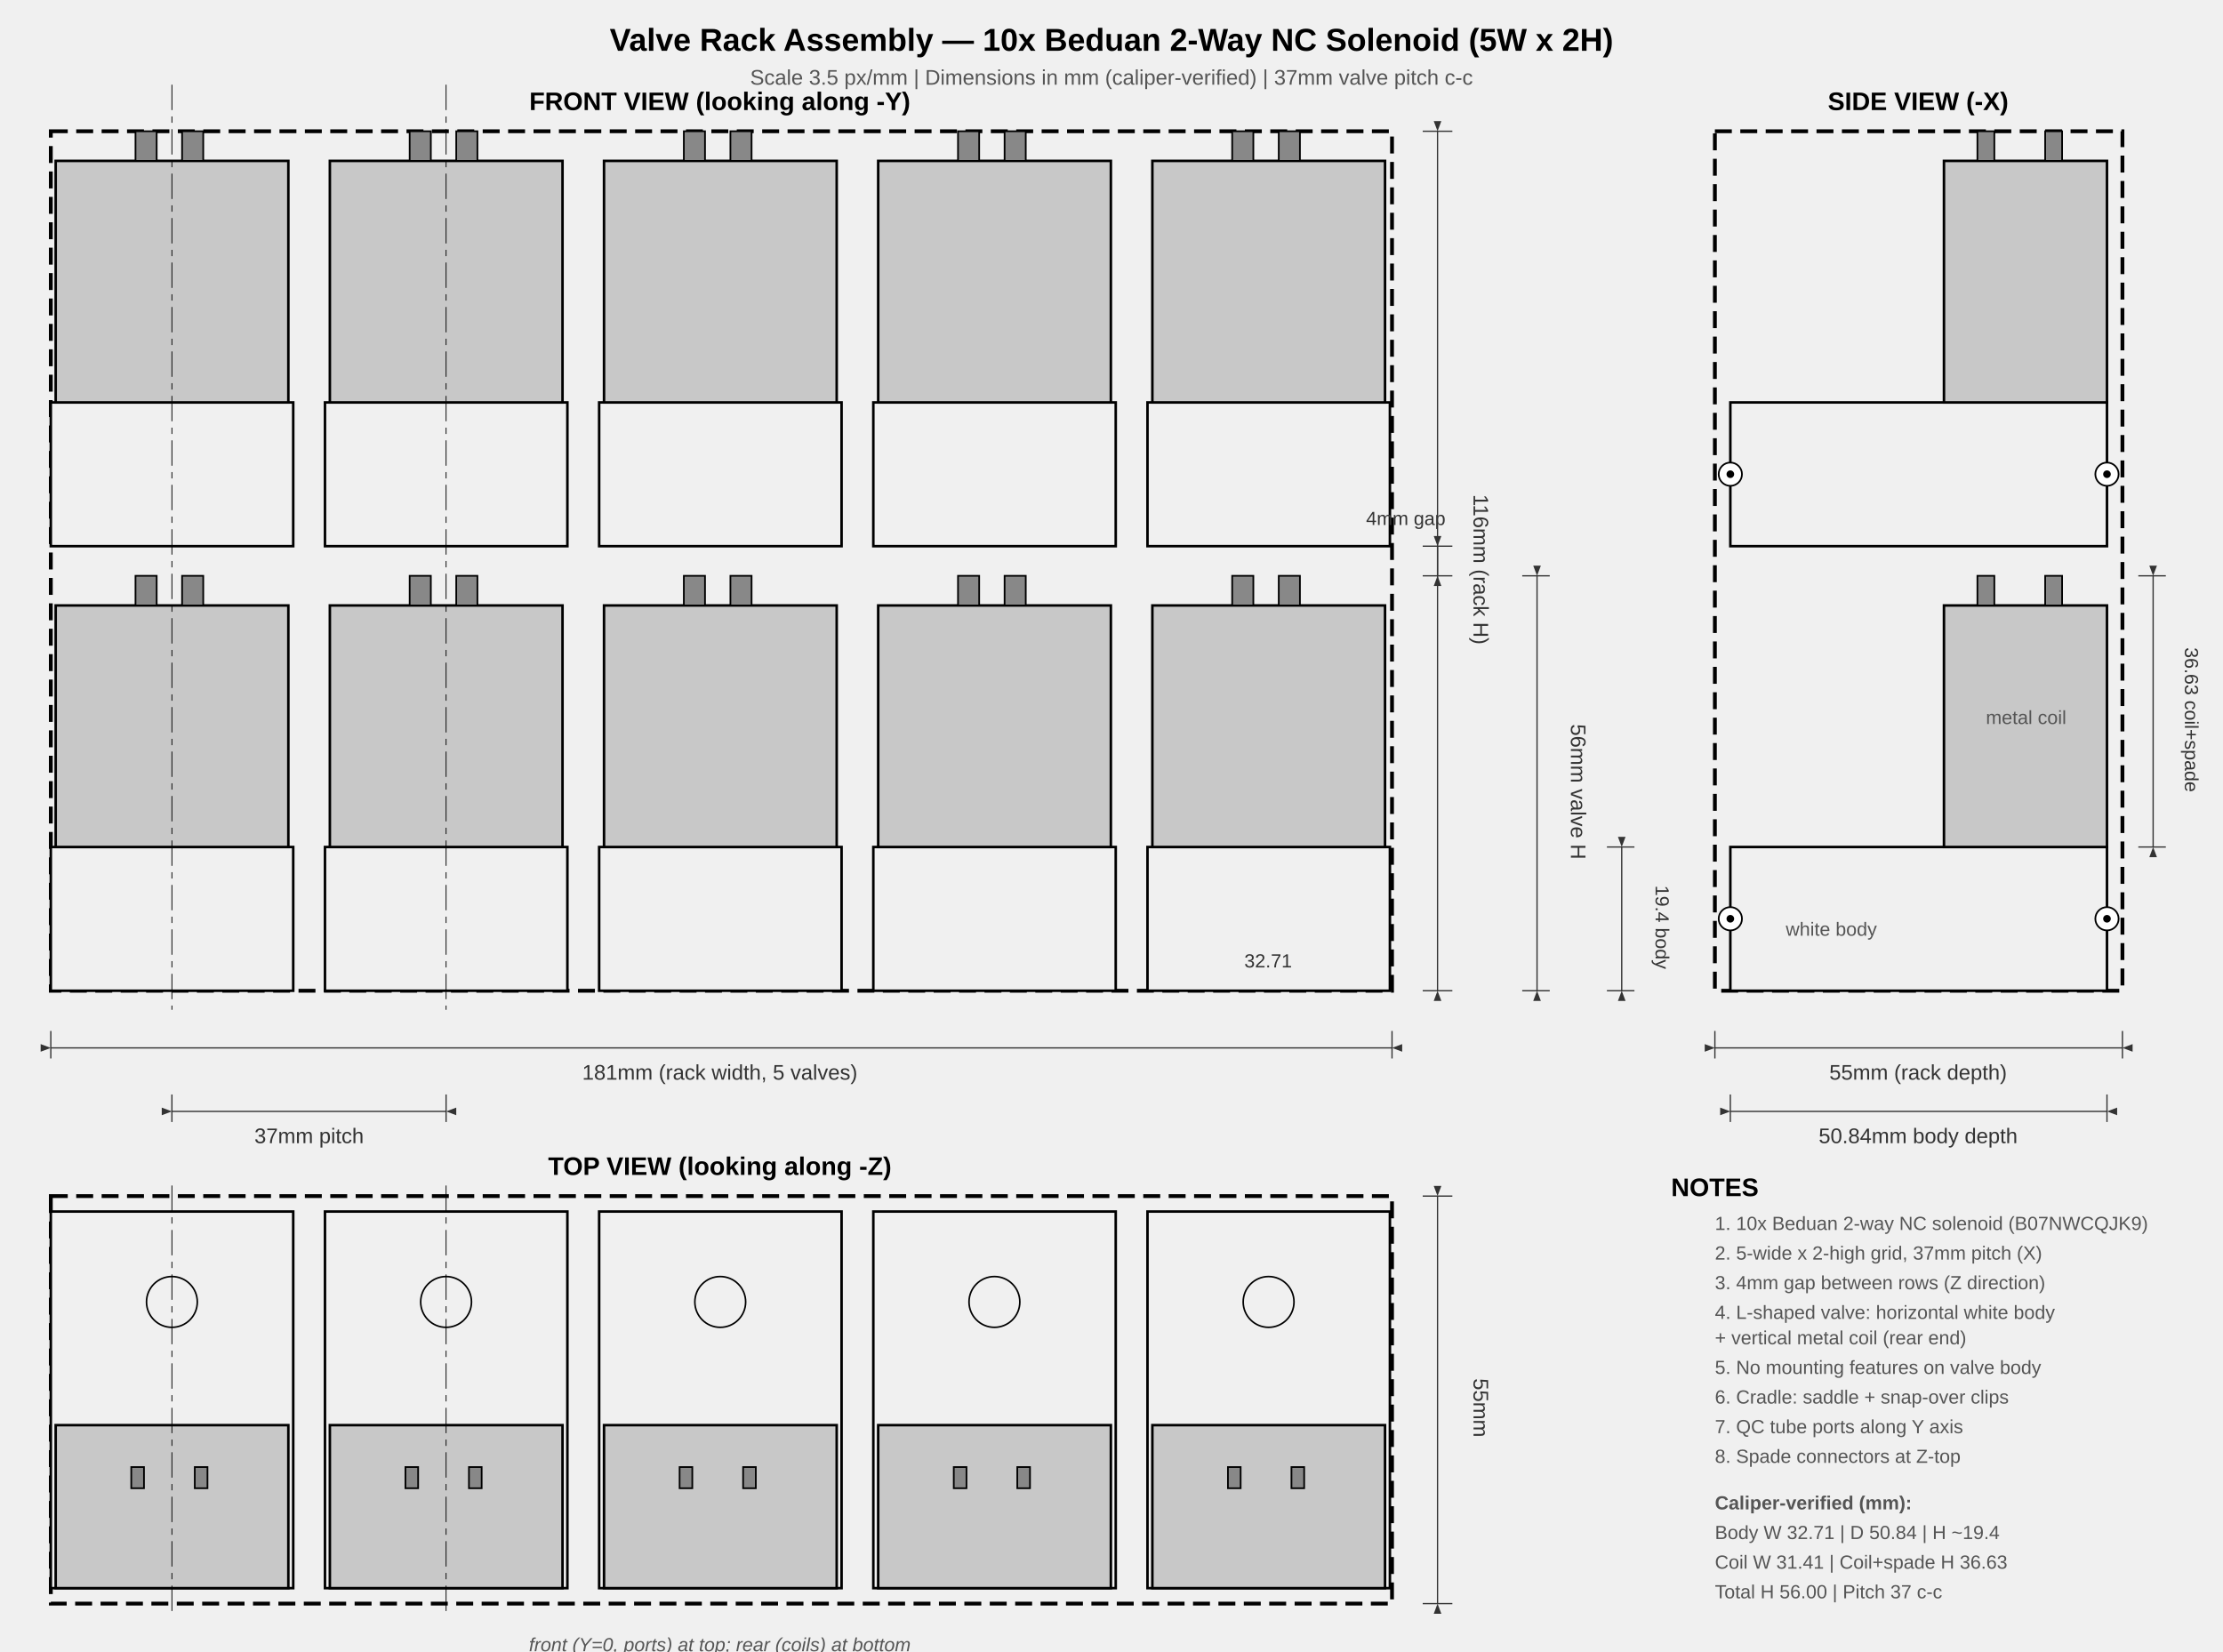
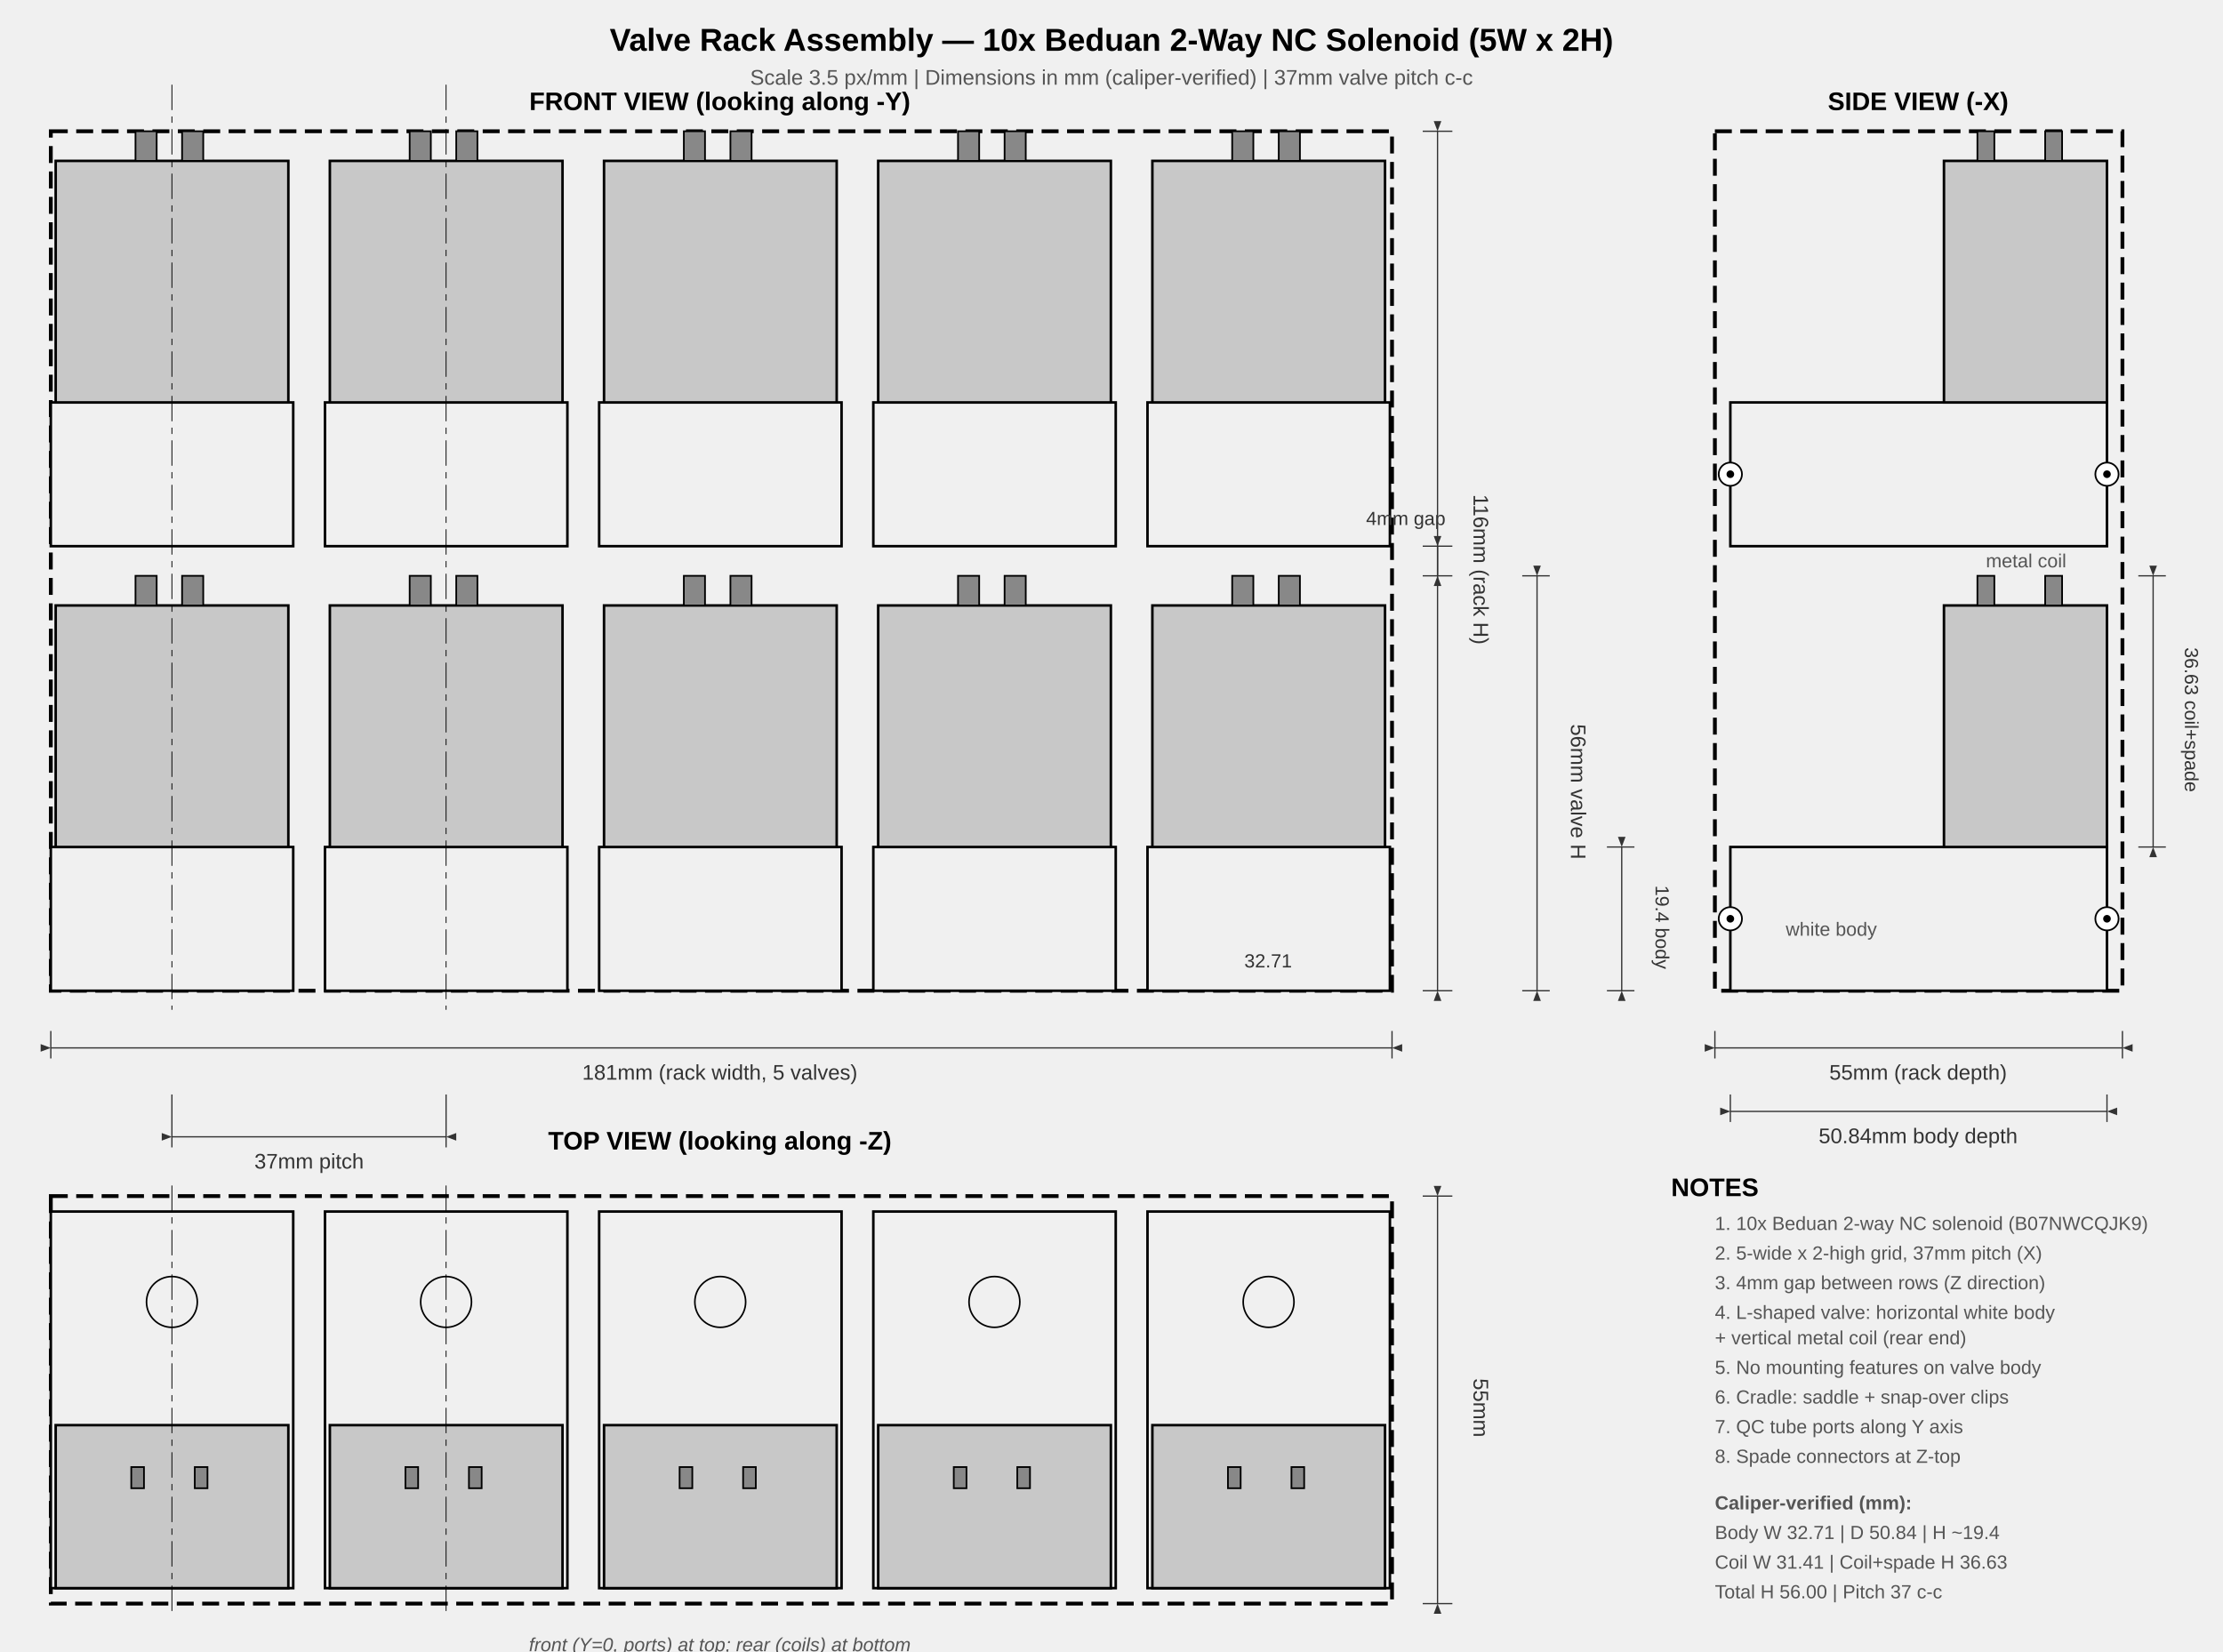
<svg xmlns="http://www.w3.org/2000/svg" viewBox="0 0 1050 780" width="1050" height="780" font-family="Arial, Helvetica, sans-serif">
  <style>
    .outline { fill: none; stroke: #000; stroke-width: 1.5; }
    .outline-thin { fill: none; stroke: #000; stroke-width: 0.75; }
    .hidden { fill: none; stroke: #000; stroke-width: 0.75; stroke-dasharray: 6,3; }
    .center { fill: none; stroke: #000; stroke-width: 0.4; stroke-dasharray: 12,3,3,3; }
    .dim { fill: none; stroke: #333; stroke-width: 0.6; }
    .dim-text { font-size: 10px; fill: #333; text-anchor: middle; }
    .dim-sm { font-size: 9px; fill: #333; text-anchor: middle; }
    .label { font-size: 12px; fill: #000; font-weight: bold; text-anchor: middle; }
    .note { font-size: 9px; fill: #555; }
    .title-text { font-size: 15px; fill: #000; font-weight: bold; text-anchor: middle; }
    .subtitle { font-size: 10px; fill: #555; text-anchor: middle; }
    .arrow { fill: #333; stroke: none; }
    .wht { fill: #f0f0f0; stroke: #000; stroke-width: 1.2; }
    .mtl { fill: #c8c8c8; stroke: #000; stroke-width: 1.2; }
    .spd { fill: #888; stroke: #000; stroke-width: 0.8; }
    .rack { fill: none; stroke: #000; stroke-width: 1.8; stroke-dasharray: 8,4; }
    .port { fill: #fff; stroke: #000; stroke-width: 0.8; }
    .port-hole { fill: #000; stroke: none; }
  </style>
  <defs>
    <marker id="aL" markerWidth="8" markerHeight="6" refX="8" refY="3" orient="auto">
      <path d="M0,0 L8,3 L0,6 Z" class="arrow" />
    </marker>
    <marker id="aR" markerWidth="8" markerHeight="6" refX="0" refY="3" orient="auto">
      <path d="M8,0 L0,3 L8,6 Z" class="arrow" />
    </marker>
  </defs>
  <text x="525" y="24" class="title-text">Valve Rack Assembly — 10x Beduan 2-Way NC Solenoid (5W x 2H)</text>
  <text x="525" y="40" class="subtitle">Scale 3.5 px/mm | Dimensions in mm (caliper-verified) | 37mm valve pitch c-c</text>
  <g id="front-view" transform="translate(24,62)">
    <text x="316" y="-10" class="label">FRONT VIEW (looking along -Y)</text>
    <rect x="0" y="0" width="633.5" height="406" class="rack" />
    <rect x="0" y="338.1" width="114.5" height="67.9" class="wht" />
    <rect x="2.3" y="224" width="109.9" height="114.1" class="mtl" />
    <rect x="40" y="210" width="10" height="14" class="spd" />
    <rect x="62" y="210" width="10" height="14" class="spd" />
    <rect x="129.5" y="338.1" width="114.5" height="67.9" class="wht" />
    <rect x="131.8" y="224" width="109.9" height="114.1" class="mtl" />
    <rect x="169.5" y="210" width="10" height="14" class="spd" />
    <rect x="191.5" y="210" width="10" height="14" class="spd" />
    <rect x="259" y="338.1" width="114.5" height="67.9" class="wht" />
    <rect x="261.3" y="224" width="109.9" height="114.1" class="mtl" />
    <rect x="299" y="210" width="10" height="14" class="spd" />
    <rect x="321" y="210" width="10" height="14" class="spd" />
    <rect x="388.5" y="338.1" width="114.5" height="67.9" class="wht" />
    <rect x="390.8" y="224" width="109.9" height="114.1" class="mtl" />
    <rect x="428.5" y="210" width="10" height="14" class="spd" />
    <rect x="450.5" y="210" width="10" height="14" class="spd" />
    <rect x="518" y="338.1" width="114.5" height="67.9" class="wht" />
    <rect x="520.3" y="224" width="109.9" height="114.1" class="mtl" />
    <rect x="558" y="210" width="10" height="14" class="spd" />
    <rect x="580" y="210" width="10" height="14" class="spd" />
    <rect x="0" y="128.1" width="114.5" height="67.9" class="wht" />
    <rect x="2.3" y="14" width="109.9" height="114.1" class="mtl" />
    <rect x="40" y="0" width="10" height="14" class="spd" />
    <rect x="62" y="0" width="10" height="14" class="spd" />
    <rect x="129.5" y="128.1" width="114.5" height="67.9" class="wht" />
    <rect x="131.8" y="14" width="109.9" height="114.1" class="mtl" />
    <rect x="169.5" y="0" width="10" height="14" class="spd" />
    <rect x="191.5" y="0" width="10" height="14" class="spd" />
    <rect x="259" y="128.1" width="114.5" height="67.9" class="wht" />
    <rect x="261.3" y="14" width="109.9" height="114.1" class="mtl" />
    <rect x="299" y="0" width="10" height="14" class="spd" />
    <rect x="321" y="0" width="10" height="14" class="spd" />
    <rect x="388.5" y="128.1" width="114.5" height="67.9" class="wht" />
    <rect x="390.8" y="14" width="109.9" height="114.1" class="mtl" />
    <rect x="428.5" y="0" width="10" height="14" class="spd" />
    <rect x="450.5" y="0" width="10" height="14" class="spd" />
    <rect x="518" y="128.1" width="114.5" height="67.9" class="wht" />
    <rect x="520.3" y="14" width="109.9" height="114.1" class="mtl" />
    <rect x="558" y="0" width="10" height="14" class="spd" />
    <rect x="580" y="0" width="10" height="14" class="spd" />
    <line x1="57.2" y1="-22" x2="57.2" y2="415" class="center" />
    <line x1="186.7" y1="-22" x2="186.7" y2="415" class="center" />
    <line x1="0" y1="425" x2="0" y2="438" class="dim" />
    <line x1="633.5" y1="425" x2="633.5" y2="438" class="dim" />
    <line x1="0" y1="433" x2="633.5" y2="433" class="dim" marker-start="url(#aL)" marker-end="url(#aR)" />
    <text x="316" y="448" class="dim-text">181mm (rack width, 5 valves)</text>
-     <line x1="57.2" y1="455" x2="57.2" y2="468" class="dim" />
-     <line x1="186.7" y1="455" x2="186.7" y2="468" class="dim" />
-     <line x1="57.2" y1="463" x2="186.7" y2="463" class="dim" marker-start="url(#aL)" marker-end="url(#aR)" />
-     <text x="122" y="478" class="dim-text">37mm pitch</text>
+     <line x1="57.2" y1="455" x2="57.2" y2="480" class="dim" />
+     <line x1="186.7" y1="455" x2="186.7" y2="480" class="dim" />
+     <line x1="57.2" y1="475" x2="186.7" y2="475" class="dim" marker-start="url(#aL)" marker-end="url(#aR)" />
+     <text x="122" y="490" class="dim-text">37mm pitch</text>
    <text x="575" y="395" class="dim-sm" fill="#555">32.71</text>
    <line x1="648" y1="0" x2="662" y2="0" class="dim" />
    <line x1="648" y1="406" x2="662" y2="406" class="dim" />
    <line x1="655" y1="0" x2="655" y2="406" class="dim" marker-start="url(#aL)" marker-end="url(#aR)" />
    <text x="672" y="207" class="dim-text" transform="rotate(90,672,207)">116mm (rack H)</text>
    <line x1="695" y1="210" x2="708" y2="210" class="dim" />
    <line x1="695" y1="406" x2="708" y2="406" class="dim" />
    <line x1="702" y1="210" x2="702" y2="406" class="dim" marker-start="url(#aL)" marker-end="url(#aR)" />
    <text x="718" y="312" class="dim-text" transform="rotate(90,718,312)">56mm valve H</text>
    <line x1="735" y1="338.1" x2="748" y2="338.1" class="dim" />
    <line x1="735" y1="406" x2="748" y2="406" class="dim" />
    <line x1="742" y1="338.1" x2="742" y2="406" class="dim" marker-start="url(#aL)" marker-end="url(#aR)" />
    <text x="758" y="376" class="dim-sm" transform="rotate(90,758,376)">19.4 body</text>
    <line x1="648" y1="196" x2="662" y2="196" class="dim" />
    <line x1="648" y1="210" x2="662" y2="210" class="dim" />
    <line x1="655" y1="196" x2="655" y2="210" class="dim" marker-start="url(#aL)" marker-end="url(#aR)" />
    <text x="640" y="186" class="dim-sm">4mm gap</text>
  </g>
  <g id="side-view" transform="translate(810,62)">
    <text x="96" y="-10" class="label">SIDE VIEW (-X)</text>
    <rect x="0" y="0" width="192.5" height="406" class="rack" />
    <rect x="7.3" y="338.1" width="177.9" height="67.9" class="wht" />
    <rect x="108.2" y="224" width="77" height="114.1" class="mtl" />
    <rect x="124" y="210" width="8" height="14" class="spd" />
    <rect x="156" y="210" width="8" height="14" class="spd" />
    <circle cx="7.3" cy="372" r="5.5" class="port" />
    <circle cx="7.3" cy="372" r="1.8" class="port-hole" />
    <circle cx="185.2" cy="372" r="5.5" class="port" />
    <circle cx="185.2" cy="372" r="1.8" class="port-hole" />
    <rect x="7.3" y="128.1" width="177.9" height="67.9" class="wht" />
    <rect x="108.2" y="14" width="77" height="114.1" class="mtl" />
    <rect x="124" y="0" width="8" height="14" class="spd" />
    <rect x="156" y="0" width="8" height="14" class="spd" />
    <circle cx="7.3" cy="162" r="5.5" class="port" />
    <circle cx="7.3" cy="162" r="1.8" class="port-hole" />
    <circle cx="185.2" cy="162" r="5.5" class="port" />
    <circle cx="185.2" cy="162" r="1.8" class="port-hole" />
    <text x="55" y="380" class="note" text-anchor="middle" font-size="8px">white body</text>
-     <text x="147" y="280" class="note" text-anchor="middle" font-size="8px">metal coil</text>
+     <text x="147" y="206" class="note" text-anchor="middle" font-size="8px">metal coil</text>
    <line x1="0" y1="425" x2="0" y2="438" class="dim" />
    <line x1="192.5" y1="425" x2="192.5" y2="438" class="dim" />
    <line x1="0" y1="433" x2="192.5" y2="433" class="dim" marker-start="url(#aL)" marker-end="url(#aR)" />
    <text x="96" y="448" class="dim-text">55mm (rack depth)</text>
    <line x1="7.3" y1="455" x2="7.3" y2="468" class="dim" />
    <line x1="185.2" y1="455" x2="185.2" y2="468" class="dim" />
    <line x1="7.3" y1="463" x2="185.2" y2="463" class="dim" marker-start="url(#aL)" marker-end="url(#aR)" />
    <text x="96" y="478" class="dim-text">50.84mm body depth</text>
    <line x1="200" y1="210" x2="213" y2="210" class="dim" />
    <line x1="200" y1="338.1" x2="213" y2="338.1" class="dim" />
    <line x1="207" y1="210" x2="207" y2="338.1" class="dim" marker-start="url(#aL)" marker-end="url(#aR)" />
    <text x="222" y="278" class="dim-sm" transform="rotate(90,222,278)">36.63 coil+spade</text>
  </g>
  <g id="top-view" transform="translate(24,565)">
-     <text x="316" y="-10" class="label">TOP VIEW (looking along -Z)</text>
+     <text x="316" y="-22" class="label">TOP VIEW (looking along -Z)</text>
    <rect x="0" y="0" width="633.5" height="192.5" class="rack" />
    <rect x="0" y="7.3" width="114.5" height="177.9" class="wht" />
    <rect x="2.3" y="108.2" width="109.9" height="77" class="mtl" />
    <rect x="38" y="128" width="6" height="10" class="spd" />
    <rect x="68" y="128" width="6" height="10" class="spd" />
    <circle cx="57.2" cy="50" r="12" class="outline-thin" fill="none" />
    <rect x="129.5" y="7.3" width="114.5" height="177.9" class="wht" />
    <rect x="131.8" y="108.2" width="109.9" height="77" class="mtl" />
    <rect x="167.5" y="128" width="6" height="10" class="spd" />
    <rect x="197.5" y="128" width="6" height="10" class="spd" />
    <circle cx="186.7" cy="50" r="12" class="outline-thin" fill="none" />
    <rect x="259" y="7.3" width="114.5" height="177.9" class="wht" />
    <rect x="261.3" y="108.2" width="109.9" height="77" class="mtl" />
    <rect x="297" y="128" width="6" height="10" class="spd" />
    <rect x="327" y="128" width="6" height="10" class="spd" />
    <circle cx="316.2" cy="50" r="12" class="outline-thin" fill="none" />
    <rect x="388.5" y="7.3" width="114.5" height="177.9" class="wht" />
    <rect x="390.8" y="108.2" width="109.9" height="77" class="mtl" />
    <rect x="426.5" y="128" width="6" height="10" class="spd" />
    <rect x="456.5" y="128" width="6" height="10" class="spd" />
    <circle cx="445.7" cy="50" r="12" class="outline-thin" fill="none" />
    <rect x="518" y="7.3" width="114.5" height="177.9" class="wht" />
    <rect x="520.3" y="108.2" width="109.9" height="77" class="mtl" />
    <rect x="556" y="128" width="6" height="10" class="spd" />
    <rect x="586" y="128" width="6" height="10" class="spd" />
    <circle cx="575.2" cy="50" r="12" class="outline-thin" fill="none" />
    <line x1="57.2" y1="-5" x2="57.2" y2="198" class="center" />
    <line x1="186.7" y1="-5" x2="186.7" y2="198" class="center" />
    <text x="316" y="215" class="note" text-anchor="middle" font-style="italic" font-size="8px">front (Y=0, ports) at top; rear (coils) at bottom</text>
    <line x1="648" y1="0" x2="662" y2="0" class="dim" />
    <line x1="648" y1="192.5" x2="662" y2="192.5" class="dim" />
    <line x1="655" y1="0" x2="655" y2="192.5" class="dim" marker-start="url(#aL)" marker-end="url(#aR)" />
    <text x="672" y="100" class="dim-text" transform="rotate(90,672,100)">55mm</text>
  </g>
  <g id="notes" transform="translate(810,565)">
    <text x="0" y="0" class="label" text-anchor="start">NOTES</text>
    <text x="0" y="16" class="note">1. 10x Beduan 2-way NC solenoid (B07NWCQJK9)</text>
    <text x="0" y="30" class="note">2. 5-wide x 2-high grid, 37mm pitch (X)</text>
    <text x="0" y="44" class="note">3. 4mm gap between rows (Z direction)</text>
    <text x="0" y="58" class="note">4. L-shaped valve: horizontal white body</text>
    <text x="0" y="70" class="note">   + vertical metal coil (rear end)</text>
    <text x="0" y="84" class="note">5. No mounting features on valve body</text>
    <text x="0" y="98" class="note">6. Cradle: saddle + snap-over clips</text>
    <text x="0" y="112" class="note">7. QC tube ports along Y axis</text>
    <text x="0" y="126" class="note">8. Spade connectors at Z-top</text>
    <text x="0" y="148" class="note" font-weight="bold">Caliper-verified (mm):</text>
    <text x="0" y="162" class="note">  Body W 32.71 | D 50.84 | H ~19.4</text>
    <text x="0" y="176" class="note">  Coil W 31.41 | Coil+spade H 36.63</text>
    <text x="0" y="190" class="note">  Total H 56.00 | Pitch 37 c-c</text>
  </g>
</svg>
